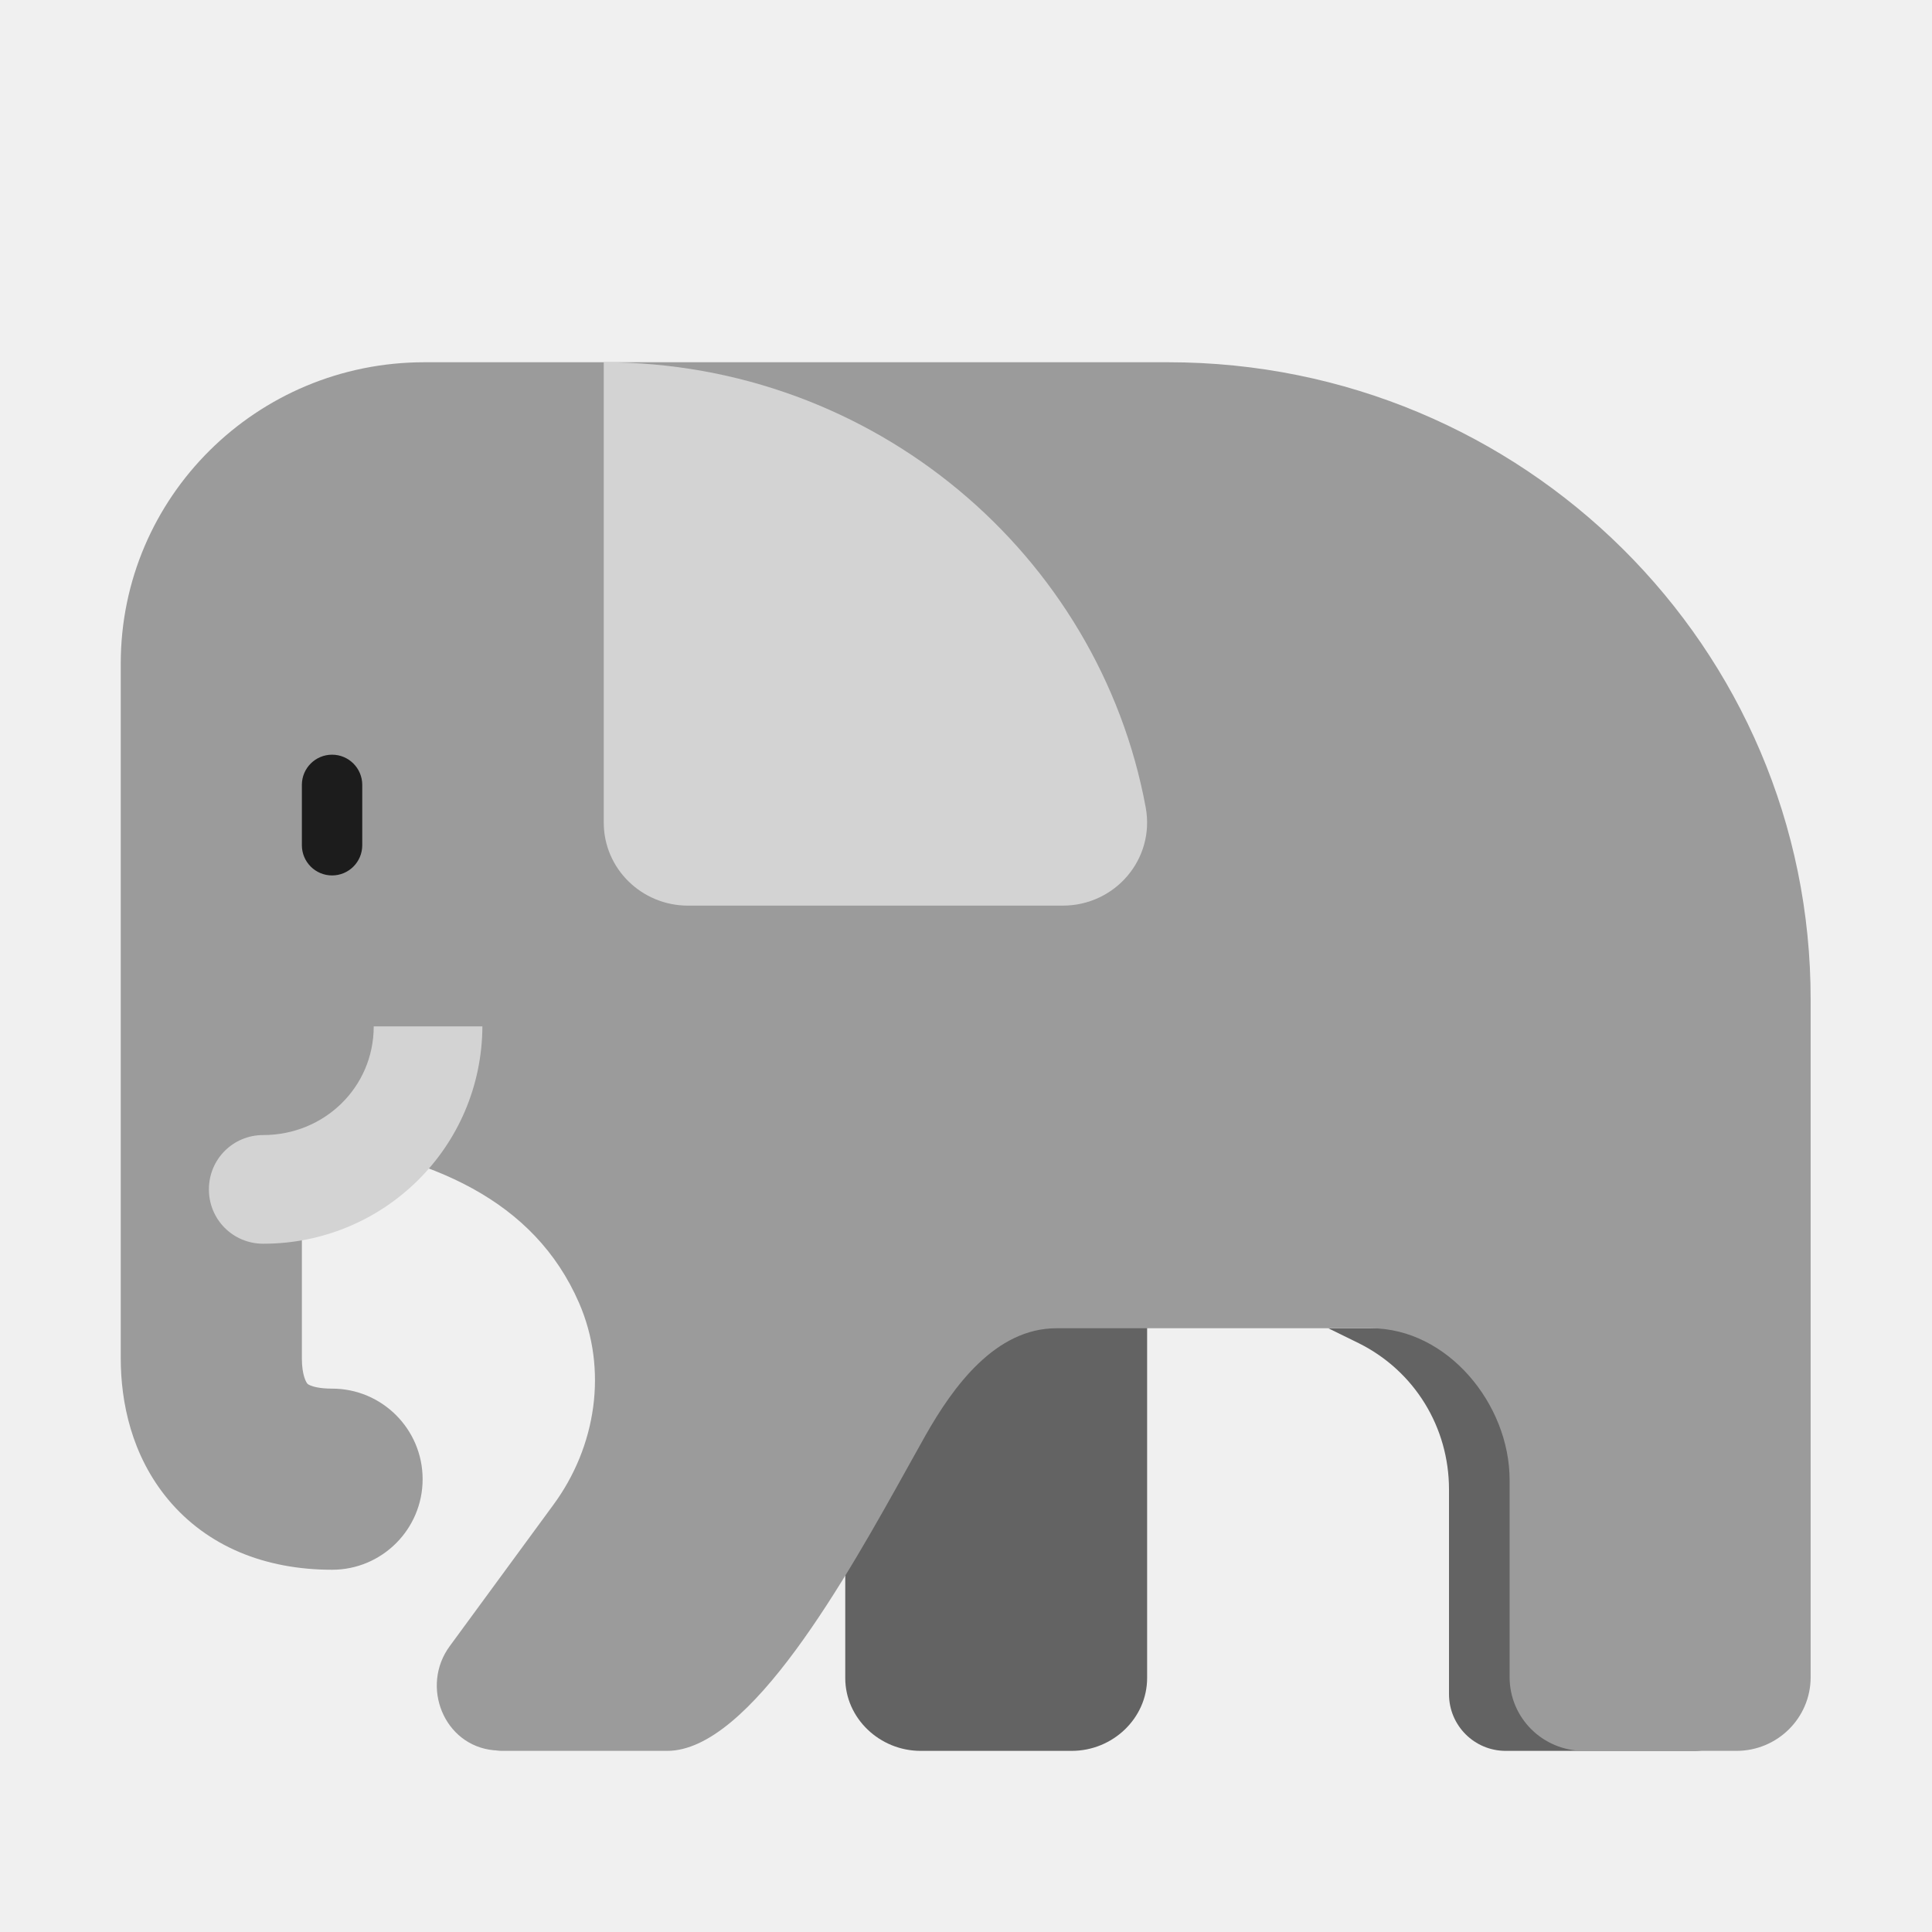
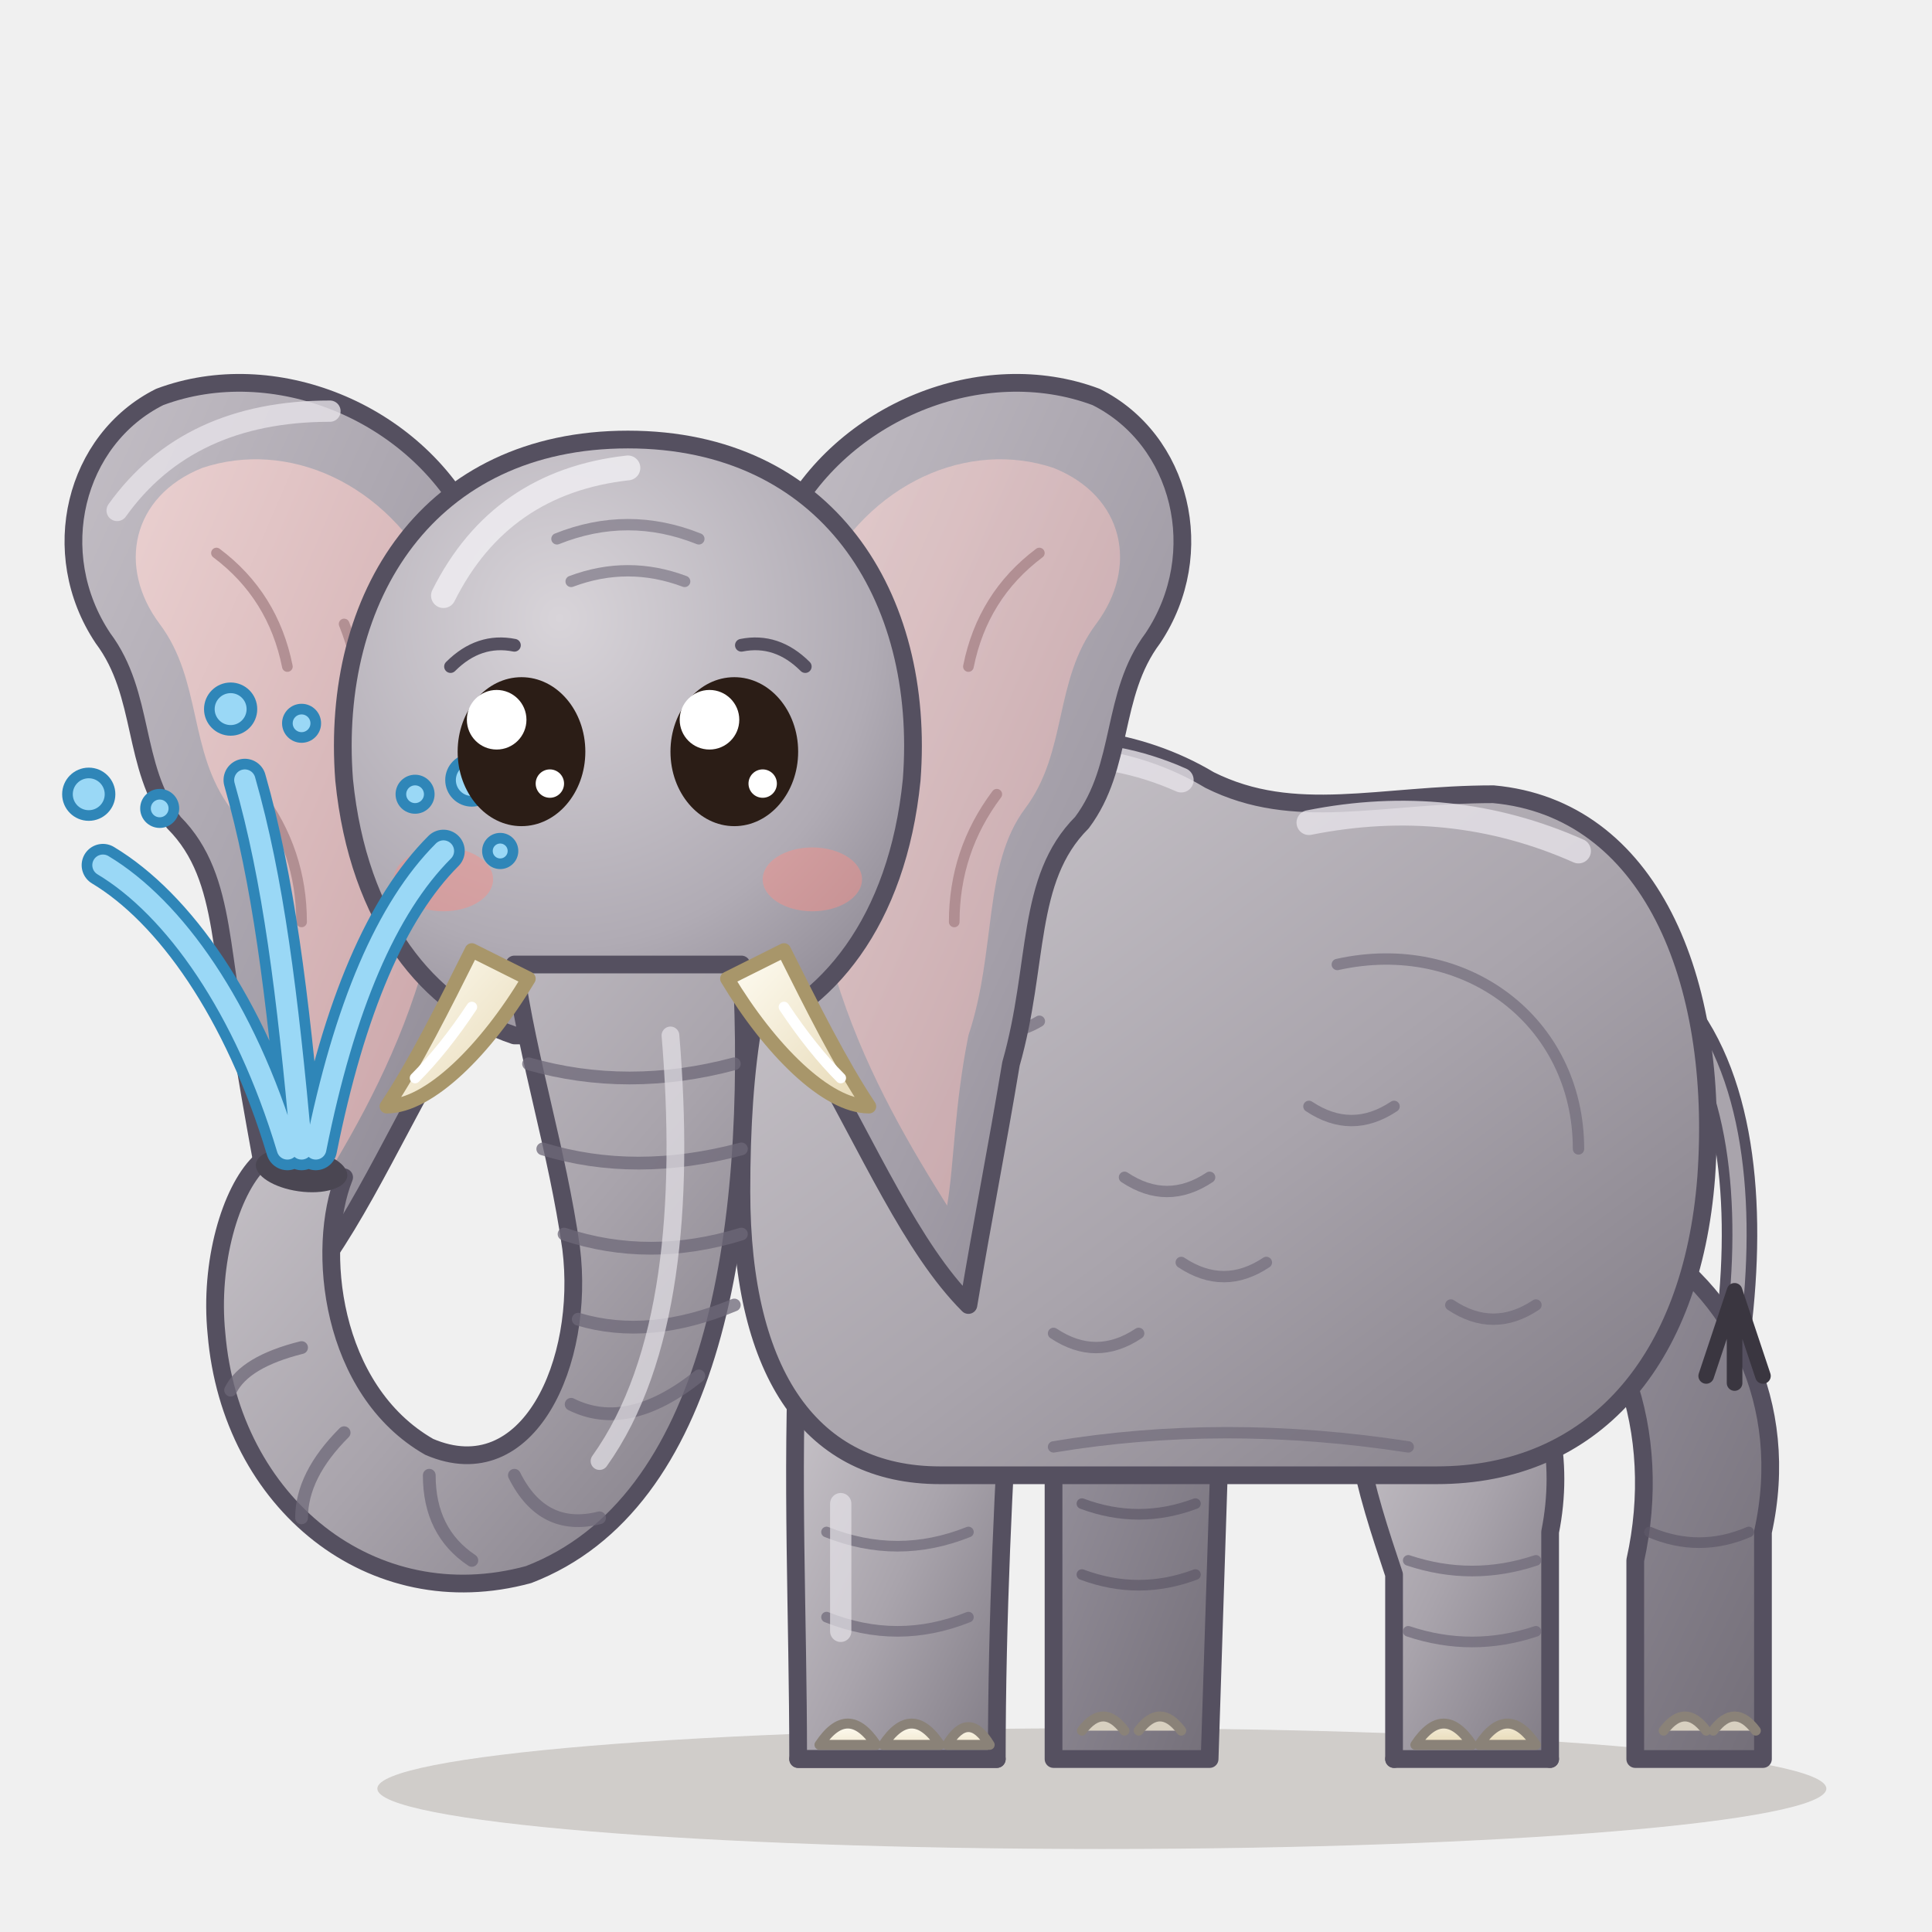
- <svg xmlns="http://www.w3.org/2000/svg" width="32" height="32" viewBox="0 0 32 32" fill="none">
-   <path d="M14 24.563C14 23.316 13.02 22.305 11.75 22.305L19 16.7V27.793C19 28.46 18.43 29 17.75 29H15.25C14.57 29 14 28.46 14 27.793V24.563Z" fill="#636363" />
-   <path d="M22.51 22.25L22 22H29V28.06C29 28.58 28.58 29 28.06 29H24.94C24.42 29 24 28.58 24 28.06V24.67C24 23.64 23.43 22.71 22.51 22.25Z" fill="#636363" />
-   <path d="M19.35 6C25.23 6 30 10.723 29.99 16.567V27.78C29.99 28.454 29.44 29 28.76 29H26.234C25.554 29 25.004 28.454 25.004 27.78V24.515C25.004 23.255 23.974 22 22.704 22H17.5C16.49 22 15.79 22.957 15.32 23.791C15.236 23.941 15.146 24.102 15.051 24.273C14.023 26.122 12.423 29 11.05 29H8.31C8.284 29 8.26 28.997 8.238 28.995C8.218 28.992 8.199 28.99 8.18 28.99C7.35 28.911 6.96 27.928 7.45 27.264L9.16 24.932C9.88 23.959 10.07 22.68 9.59 21.578C8.848 19.876 7.16 19.142 5 18.855V22.5C5 22.778 5.072 22.895 5.089 22.915C5.093 22.92 5.103 22.932 5.14 22.947C5.182 22.965 5.291 23 5.5 23C6.328 23 7 23.672 7 24.5C7 25.328 6.328 26 5.5 26C4.389 26 3.432 25.613 2.784 24.835C2.177 24.105 2 23.222 2 22.5V10.991C2 8.233 4.25 6 7.03 6H19.35Z" fill="#9B9B9B" />
-   <path d="M5.5 12.5C5.776 12.5 6 12.724 6 13V14C6 14.276 5.776 14.5 5.5 14.5C5.224 14.5 5 14.276 5 14V13C5 12.724 5.224 12.5 5.5 12.5Z" fill="#1C1C1C" />
-   <path d="M10 6C14.474 6 18.203 9.182 18.977 13.376C19.132 14.226 18.474 15 17.602 15H11.395C10.63 15 10 14.389 10 13.624V6Z" fill="#D3D3D3" />
-   <path d="M3.46 19.7C3.46 20.2 3.86 20.6 4.36 20.6C6.36 20.6 7.98 19 7.99 17H6.19C6.19 18.01 5.37 18.8 4.36 18.8C3.86 18.8 3.46 19.2 3.46 19.7Z" fill="#D3D3D3" />
+ <svg xmlns="http://www.w3.org/2000/svg" viewBox="0 0 256 256">
+   <defs>
+     <linearGradient id="elefante-pele" x1="0" y1="0" x2="1" y2="1">
+       <stop offset="0" stop-color="#cfcbd0" />
+       <stop offset="0.55" stop-color="#a9a4ac" />
+       <stop offset="1" stop-color="#7f7a84" />
+     </linearGradient>
+     <linearGradient id="elefante-tras" x1="0" y1="0" x2="1" y2="1">
+       <stop offset="0" stop-color="#9a95a0" />
+       <stop offset="1" stop-color="#736e78" />
+     </linearGradient>
+     <radialGradient id="elefante-cabeca" cx="0.38" cy="0.3" r="0.85">
+       <stop offset="0" stop-color="#d8d4d9" />
+       <stop offset="0.65" stop-color="#b0abb4" />
+       <stop offset="1" stop-color="#8a8590" />
+     </radialGradient>
+     <linearGradient id="elefante-orelha" x1="0" y1="0" x2="1" y2="1">
+       <stop offset="0" stop-color="#c4bfc6" />
+       <stop offset="0.6" stop-color="#a39ea8" />
+       <stop offset="1" stop-color="#85808c" />
+     </linearGradient>
+     <linearGradient id="elefante-rosa" x1="0" y1="0" x2="1" y2="1">
+       <stop offset="0" stop-color="#ead0d0" />
+       <stop offset="1" stop-color="#c8a2a6" />
+     </linearGradient>
+     <linearGradient id="elefante-marfim" x1="0" y1="0" x2="1" y2="1">
+       <stop offset="0" stop-color="#fffdf4" />
+       <stop offset="1" stop-color="#e6d8b4" />
+     </linearGradient>
+     <linearGradient id="elefante-agua" x1="0" y1="0" x2="1" y2="1">
+       <stop offset="0" stop-color="#bfe6fa" />
+       <stop offset="1" stop-color="#4fb0e3" />
+     </linearGradient>
+   </defs>
+   <g id="sombra">
+     <ellipse cx="146" cy="237" rx="96" ry="8" fill="#3b2a1a" opacity="0.18" />
+   </g>
+   <g id="elefante" transform="translate(8 15) scale(0.94)">
+     <g id="patas-tras" stroke-linejoin="round" stroke-linecap="round">
+       <path d="M140 170 L140 232 L162 232 L164 170 Z" fill="url(#elefante-tras)" stroke="#555060" stroke-width="2.5" />
+       <path d="M206 160 C220 168 226 186 222 204 L222 232 L240 232 L240 200 C244 182 236 166 222 158 Z" fill="url(#elefante-tras)" stroke="#555060" stroke-width="2.5" />
+       <path d="M144 228 q3 -4 6 0 M152 228 q3 -4 6 0 M226 228 q3 -4 6 0 M233 228 q3 -4 6 0" fill="#d8d0c0" stroke="#8a8278" stroke-width="1.4" />
+       <path d="M144 196 q8 3 16 0 M144 206 q8 3 16 0 M224 200 q7 3 14 0" fill="none" stroke="#5e5868" stroke-width="1.5" opacity="0.7" />
+     </g>
+     <g id="cauda" fill="none" stroke-linejoin="round" stroke-linecap="round">
+       <path d="M226 124 C236 134 238 152 236 170" stroke="#555060" stroke-width="5" />
+       <path d="M226 124 C236 134 238 152 236 170" stroke="#a9a4ac" stroke-width="2" />
+       <path d="M236 166 l-4 12 M236 166 l0 13 M236 166 l4 12" stroke="#3a3640" stroke-width="2.2" />
+     </g>
+     <g id="patas-frente" stroke-linejoin="round" stroke-linecap="round">
+       <path d="M104 166 C102 190 104 212 104 232 L132 232 C132 212 134 190 134 166 Z" fill="url(#elefante-pele)" />
+       <path d="M104 172 C103 192 104 212 104 232 L132 232 C132 212 133 192 134 176" fill="none" stroke="#555060" stroke-width="2.5" />
+       <path d="M180 166 C204 162 214 182 210 200 L210 232 L188 232 L188 206 C184 196 180 184 180 166 Z" fill="url(#elefante-pele)" />
+       <path d="M188 232 L188 206 C186 200 184 194 183 188 M210 232 L210 200 C212 190 210 180 204 172" fill="none" stroke="#555060" stroke-width="2.5" />
+       <path d="M104 232 L132 232 M188 232 L210 232" stroke="#555060" stroke-width="2.5" />
+       <path d="M107 230 q4 -6 8 0 Z M116 230 q4 -6 8 0 Z M125 230 q3 -5 6 0 Z M191 230 q4 -6 8 0 Z M200 230 q4 -6 8 0 Z" fill="url(#elefante-marfim)" stroke="#8a8278" stroke-width="1.4" />
+       <path d="M108 200 q10 4 20 0 M108 212 q10 4 20 0 M190 204 q9 3 18 0 M190 214 q9 3 18 0" fill="none" stroke="#6e6878" stroke-width="1.5" opacity="0.7" />
+       <path d="M110 196 L110 214" stroke="#e6e2e8" stroke-width="3" opacity="0.7" />
+     </g>
+     <g id="corpo" stroke-linejoin="round" stroke-linecap="round">
+       <path d="M104 110 C112 88 142 82 162 94 C174 100 186 96 202 96 C224 98 234 122 232 150 C230 176 216 192 194 192 L124 192 C106 192 96 178 96 152 C96 134 98 120 104 110 Z" fill="url(#elefante-pele)" stroke="#555060" stroke-width="2.5" />
+       <path d="M120 96 Q140 86 158 94 M176 100 Q196 96 214 104" fill="none" stroke="#e6e2e8" stroke-width="3.5" opacity="0.8" />
+       <g fill="none" stroke="#6e6878" stroke-width="1.6" opacity="0.65">
+         <path d="M180 120 C198 116 214 128 214 146" />
+         <path d="M150 150 q6 4 12 0 M158 162 q6 4 12 0 M140 172 q6 4 12 0 M176 140 q6 4 12 0 M196 168 q6 4 12 0 M128 128 q5 3 10 0" />
+         <path d="M140 188 Q164 184 190 188" />
+       </g>
+     </g>
+     <g id="orelhas" stroke-linejoin="round" stroke-linecap="round">
+       <path d="M58 58 C50 42 30 34 14 40 C2 46 -2 62 6 74 C12 82 10 92 16 100 C24 108 22 120 26 134 C28 146 30 156 32 168 C40 160 46 146 54 132 C62 112 64 82 58 58 Z" fill="url(#elefante-orelha)" stroke="#555060" stroke-width="2.5" />
+       <path d="M53 66 C46 52 32 46 20 50 C10 54 8 64 14 72 C20 80 18 90 24 98 C30 106 28 118 32 130 C34 140 34 148 35 154 C40 146 46 136 50 124 C56 106 58 84 53 66 Z" fill="url(#elefante-rosa)" />
+       <path d="M22 62 q8 6 10 16 M28 96 q6 8 6 18 M40 72 q4 10 2 22" fill="none" stroke="#a88488" stroke-width="1.5" opacity="0.8" />
+       <path d="M8 56 Q18 42 38 42" fill="none" stroke="#e6e2e8" stroke-width="3" opacity="0.8" />
+       <path d="M102 58 C110 42 130 34 146 40 C158 46 162 62 154 74 C148 82 150 92 144 100 C136 108 138 120 134 134 C132 146 130 156 128 168 C120 160 114 146 106 132 C98 112 96 82 102 58 Z" fill="url(#elefante-orelha)" stroke="#555060" stroke-width="2.5" />
+       <path d="M107 66 C114 52 128 46 140 50 C150 54 152 64 146 72 C140 80 142 90 136 98 C130 106 132 118 128 130 C126 140 126 148 125 154 C120 146 114 136 110 124 C104 106 102 84 107 66 Z" fill="url(#elefante-rosa)" opacity="0.85" />
+       <path d="M138 62 q-8 6 -10 16 M132 96 q-6 8 -6 18" fill="none" stroke="#a88488" stroke-width="1.5" opacity="0.8" />
+     </g>
+     <g id="cabeca" stroke-linejoin="round" stroke-linecap="round">
+       <path d="M80 46 C108 46 122 68 120 94 C118 114 108 126 96 130 L64 130 C52 126 42 114 40 94 C38 68 52 46 80 46 Z" fill="url(#elefante-cabeca)" stroke="#555060" stroke-width="2.5" />
+       <path d="M54 68 Q62 52 80 50" fill="none" stroke="#eceaee" stroke-width="3.5" opacity="0.9" />
+       <path d="M70 60 q10 -4 20 0 M72 66 q8 -3 16 0" fill="none" stroke="#7e7886" stroke-width="1.6" opacity="0.7" />
+       <path d="M96 120 C98 158 92 196 66 206 C44 212 24 196 22 172 C21 162 24 152 28 148 L40 150 C36 160 38 180 52 188 C66 194 74 176 72 160 C70 146 66 134 64 120 Z" fill="url(#elefante-pele)" stroke="#555060" stroke-width="2.5" />
+       <g fill="none" stroke="#6e6878" stroke-width="1.8" opacity="0.75">
+         <path d="M66 134 q14 4 29 0 M68 146 q13 4 28 0 M71 158 q12 4 25 0 M73 170 q10 3 22 -2 M72 182 q8 4 18 -4 M64 192 q4 8 12 6 M52 192 q0 8 6 12 M40 186 q-6 6 -6 12 M34 174 q-8 2 -10 6" />
+       </g>
+       <path d="M86 130 C88 154 86 176 76 190" fill="none" stroke="#e6e2e8" stroke-width="2.5" opacity="0.7" />
+       <ellipse cx="34" cy="149" rx="6.5" ry="3" fill="#4a4652" transform="rotate(8 34 149)" />
+       <path d="M66 122 C60 132 52 140 46 140 C50 134 54 126 58 118 Z" fill="url(#elefante-marfim)" stroke="#a8966a" stroke-width="2" />
+       <path d="M94 122 C100 132 108 140 114 140 C110 134 106 126 102 118 Z" fill="url(#elefante-marfim)" stroke="#a8966a" stroke-width="2" />
+       <path d="M58 126 Q54 132 50 136 M102 126 Q106 132 110 136" fill="none" stroke="#ffffff" stroke-width="1.5" />
+       <ellipse cx="54" cy="108" rx="7" ry="4.5" fill="#f4908a" opacity="0.5" />
+       <ellipse cx="106" cy="108" rx="7" ry="4.5" fill="#f4908a" opacity="0.5" />
+     </g>
+     <g id="agua" fill="none" stroke-linecap="round">
+       <path d="M32 146 C26 126 16 112 6 106 M34 146 C32 124 30 108 26 94 M36 146 C40 126 46 112 54 104" stroke="#2f86b8" stroke-width="6" />
+       <path d="M32 146 C26 126 16 112 6 106 M34 146 C32 124 30 108 26 94 M36 146 C40 126 46 112 54 104" stroke="#9ad8f6" stroke-width="3" />
+       <g fill="#9ad8f6" stroke="#2f86b8" stroke-width="1.5">
+         <circle cx="4" cy="96" r="3" />
+         <circle cx="14" cy="98" r="2" />
+         <circle cx="24" cy="84" r="3" />
+         <circle cx="34" cy="86" r="2" />
+         <circle cx="58" cy="94" r="3" />
+         <circle cx="50" cy="96" r="2" />
+         <circle cx="62" cy="104" r="1.8" />
+       </g>
+     </g>
+     <g id="olhos">
+       <ellipse cx="65" cy="90" rx="9" ry="10.5" fill="#2b1d16" />
+       <ellipse cx="95" cy="90" rx="9" ry="10.5" fill="#2b1d16" />
+       <circle cx="61.5" cy="85.5" r="4.2" fill="#fff" />
+       <circle cx="69" cy="94.5" r="2" fill="#fff" />
+       <circle cx="91.5" cy="85.5" r="4.2" fill="#fff" />
+       <circle cx="99" cy="94.5" r="2" fill="#fff" />
+       <path d="M55 78 q4 -4 9 -3 M105 78 q-4 -4 -9 -3" fill="none" stroke="#555060" stroke-width="1.8" stroke-linecap="round" />
+     </g>
+   </g>
</svg>
